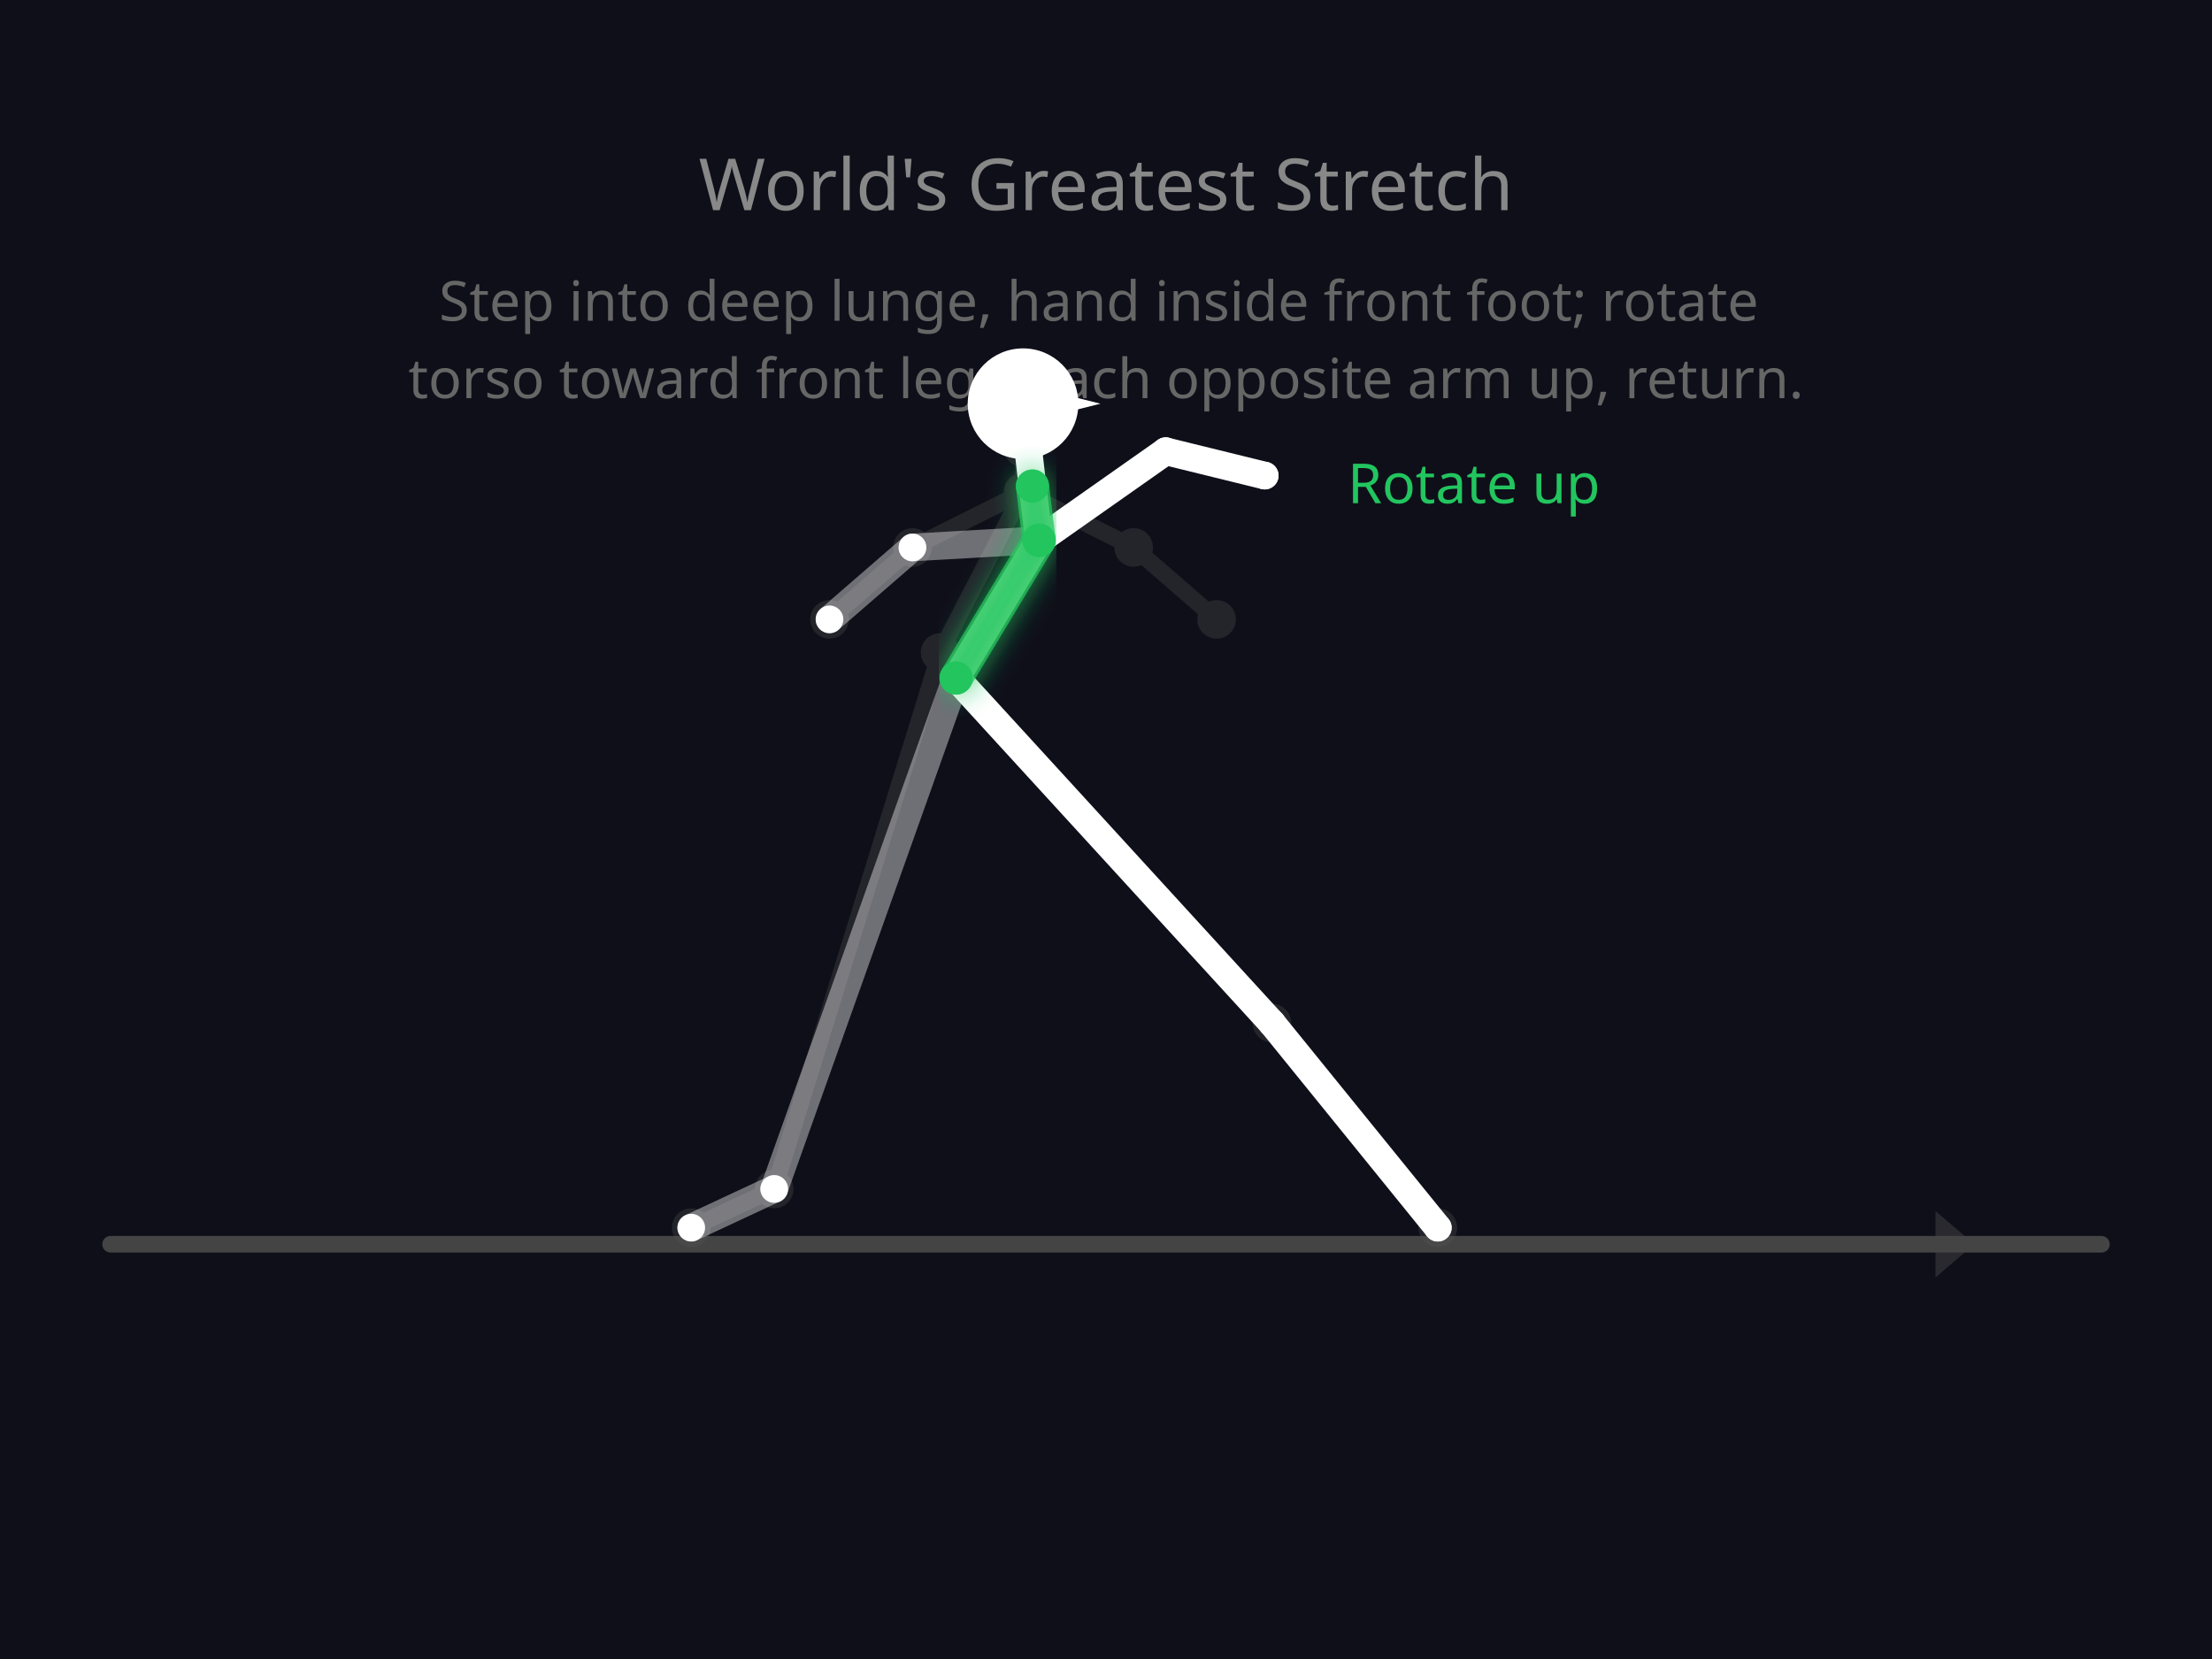
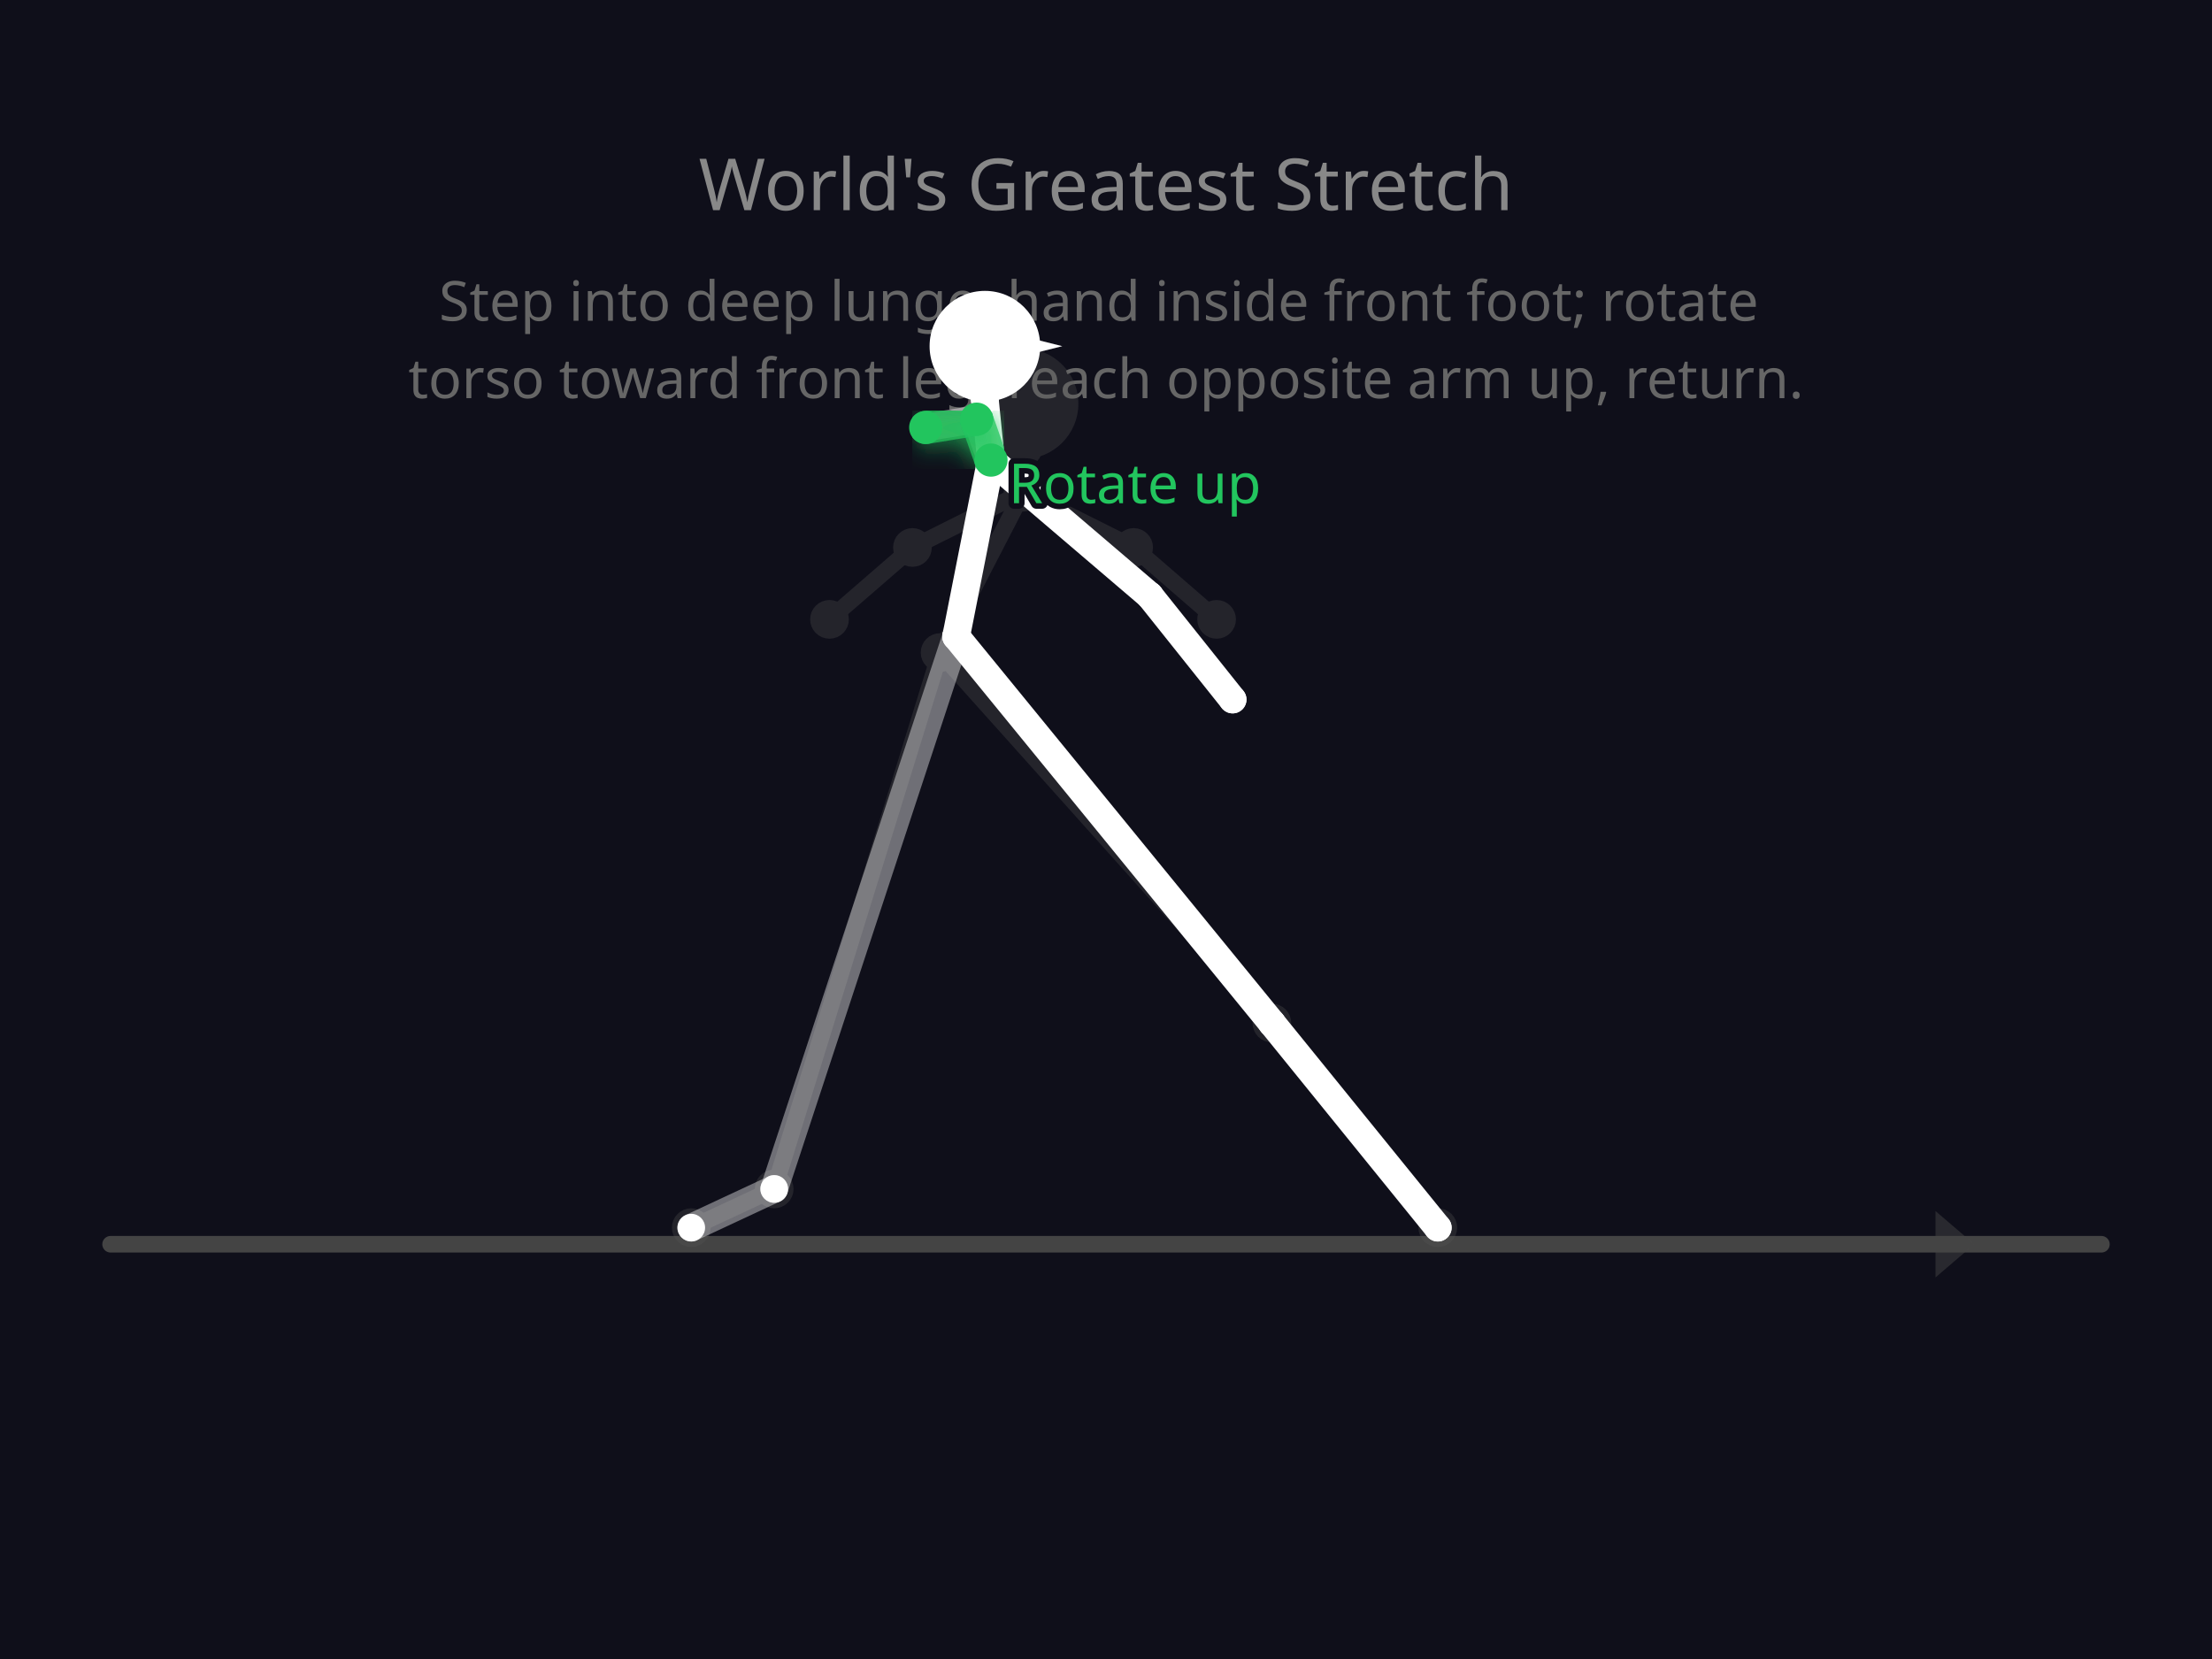
<svg xmlns="http://www.w3.org/2000/svg" viewBox="0 0 400 300">
  <defs>
    <filter id="glow" x="-20%" y="-20%" width="140%" height="140%">
      <feGaussianBlur stdDeviation="2.5" result="blur" />
      <feMerge>
        <feMergeNode in="blur" />
        <feMergeNode in="SourceGraphic" />
      </feMerge>
    </filter>
  </defs>
  <rect width="400" height="300" fill="#0f0f1a" />
  <line x1="20" y1="225" x2="380" y2="225" stroke="#444" stroke-width="3" stroke-linecap="round" />
  <polygon points="350,231 357,225 350,219" fill="#444" opacity="0.5" />
  <text x="200" y="38" fill="#888" font-size="13" font-family="sans-serif" text-anchor="middle">World's Greatest Stretch</text>
  <text x="200" y="58" fill="#666" font-size="10" font-family="sans-serif" text-anchor="middle">
    <tspan x="200" dy="0">Step into deep lunge, hand inside front foot; rotate</tspan>
    <tspan x="200" dy="14">torso toward front leg, reach opposite arm up, return.</tspan>
  </text>
  <g stroke="#555" stroke-width="3" fill="none" stroke-linecap="round" stroke-linejoin="round" opacity="0.3">
    <circle cx="185" cy="73" r="10" fill="#555" stroke="none" />
    <line x1="185" y1="73" x2="185" y2="81" />
    <line x1="185" y1="81" x2="185" y2="89" />
    <line x1="185" y1="89" x2="170" y2="118" />
    <line x1="185" y1="89" x2="165" y2="99" />
    <line x1="165" y1="99" x2="150" y2="112" />
    <line x1="185" y1="89" x2="205" y2="99" />
    <line x1="205" y1="99" x2="220" y2="112" />
    <line x1="170" y1="118" x2="140" y2="215" />
    <line x1="140" y1="215" x2="125" y2="222" />
    <line x1="170" y1="118" x2="230" y2="185" />
    <line x1="230" y1="185" x2="260" y2="222" />
    <circle cx="185" cy="73" r="2" fill="none" />
    <circle cx="185" cy="81" r="2" fill="none" />
    <circle cx="185" cy="89" r="2" fill="none" />
    <circle cx="170" cy="118" r="2" fill="none" />
    <circle cx="165" cy="99" r="2" fill="none" />
    <circle cx="150" cy="112" r="2" fill="none" />
    <circle cx="205" cy="99" r="2" fill="none" />
    <circle cx="220" cy="112" r="2" fill="none" />
    <circle cx="140" cy="215" r="2" fill="none" />
    <circle cx="125" cy="222" r="2" fill="none" />
    <circle cx="230" cy="185" r="2" fill="none" />
    <circle cx="260" cy="222" r="2" fill="none" />
  </g>
  <g stroke="#FFF" stroke-width="5" fill="none" stroke-linecap="round" stroke-linejoin="round">
-     <circle cx="185" cy="73" r="10" fill="#FFF" stroke="none" />
-     <polygon points="191,71 199,73 191,75" fill="#FFF" stroke="none" />
-     <line x1="185" y1="73" x2="186.7" y2="87.9" />
-     <line x1="186.7" y1="87.9" x2="187.9" y2="97.7" />
-     <line x1="187.9" y1="97.7" x2="172.9" y2="122.6" />
-     <line x1="187.9" y1="97.7" x2="165" y2="99" opacity="0.4" />
-     <line x1="165" y1="99" x2="150" y2="112" opacity="0.4" />
-     <line x1="187.9" y1="97.7" x2="210.8" y2="81.6" />
-     <line x1="210.8" y1="81.6" x2="228.7" y2="86" />
-     <line x1="172.9" y1="122.6" x2="140" y2="215" opacity="0.4" />
+     <circle cx="178.1" cy="62.6" r="10" fill="#FFF" stroke="none" />
+     <polygon points="184.1,60.6 192.1,62.6 184.1,64.6" fill="#FFF" stroke="none" />
+     <line x1="178.1" y1="62.6" x2="178.1" y2="72.3" />
+     <line x1="178.1" y1="72.3" x2="179.2" y2="83.2" />
+     <line x1="179.2" y1="83.2" x2="172.9" y2="115.1" />
+     <line x1="179.2" y1="83.2" x2="176.6" y2="75.8" opacity="0.4" />
+     <line x1="176.6" y1="75.8" x2="167.4" y2="77.3" opacity="0.4" />
+     <line x1="179.2" y1="83.2" x2="207.9" y2="107.7" />
+     <line x1="207.9" y1="107.7" x2="222.9" y2="126.5" />
+     <line x1="172.9" y1="115.1" x2="140" y2="215" opacity="0.4" />
    <line x1="140" y1="215" x2="125" y2="222" opacity="0.4" />
-     <line x1="172.9" y1="122.6" x2="230" y2="185" />
+     <line x1="172.9" y1="115.1" x2="230" y2="185" />
    <line x1="230" y1="185" x2="260" y2="222" />
    <g filter="url(#glow)">
-       <line x1="186.7" y1="87.9" x2="187.9" y2="97.7" stroke="#22C55E" stroke-width="6" opacity="0.75" />
-       <line x1="187.9" y1="97.7" x2="172.9" y2="122.6" stroke="#22C55E" stroke-width="6" opacity="0.75" />
+       <line x1="179.2" y1="83.2" x2="176.6" y2="75.8" stroke="#22C55E" stroke-width="6" opacity="0.75" />
+       <line x1="176.6" y1="75.8" x2="167.4" y2="77.3" stroke="#22C55E" stroke-width="6" opacity="0.75" />
    </g>
-     <circle cx="185" cy="73" r="2.5" fill="#FFF" stroke="none" />
-     <circle cx="186.7" cy="87.9" r="3" fill="#22C55E" stroke="none" />
-     <circle cx="187.9" cy="97.7" r="3" fill="#22C55E" stroke="none" />
-     <circle cx="172.9" cy="122.6" r="3" fill="#22C55E" stroke="none" />
-     <circle cx="165" cy="99" r="2.5" fill="#FFF" stroke="none" />
-     <circle cx="150" cy="112" r="2.5" fill="#FFF" stroke="none" />
-     <circle cx="210.8" cy="81.6" r="2.5" fill="#FFF" stroke="none" />
-     <circle cx="228.7" cy="86" r="2.5" fill="#FFF" stroke="none" />
+     <circle cx="178.1" cy="62.6" r="2.5" fill="#FFF" stroke="none" />
+     <circle cx="178.1" cy="72.3" r="2.5" fill="#FFF" stroke="none" />
+     <circle cx="179.2" cy="83.2" r="3" fill="#22C55E" stroke="none" />
+     <circle cx="172.9" cy="115.1" r="2.5" fill="#FFF" stroke="none" />
+     <circle cx="176.6" cy="75.8" r="3" fill="#22C55E" stroke="none" />
+     <circle cx="167.4" cy="77.3" r="3" fill="#22C55E" stroke="none" />
+     <circle cx="207.9" cy="107.7" r="2.5" fill="#FFF" stroke="none" />
+     <circle cx="222.9" cy="126.5" r="2.5" fill="#FFF" stroke="none" />
    <circle cx="140" cy="215" r="2.5" fill="#FFF" stroke="none" />
    <circle cx="125" cy="222" r="2.5" fill="#FFF" stroke="none" />
    <circle cx="230" cy="185" r="2.5" fill="#FFF" stroke="none" />
    <circle cx="260" cy="222" r="2.5" fill="#FFF" stroke="none" />
  </g>
-   <text x="243.7" y="91" fill="#22C55E" font-size="10" font-family="sans-serif" paint-order="stroke" stroke="#0f0f1a" stroke-width="2" stroke-linecap="round" stroke-linejoin="round">Rotate up</text>
+   <text x="182.4" y="91" fill="#22C55E" font-size="10" font-family="sans-serif" paint-order="stroke" stroke="#0f0f1a" stroke-width="2" stroke-linecap="round" stroke-linejoin="round">Rotate up</text>
</svg>
